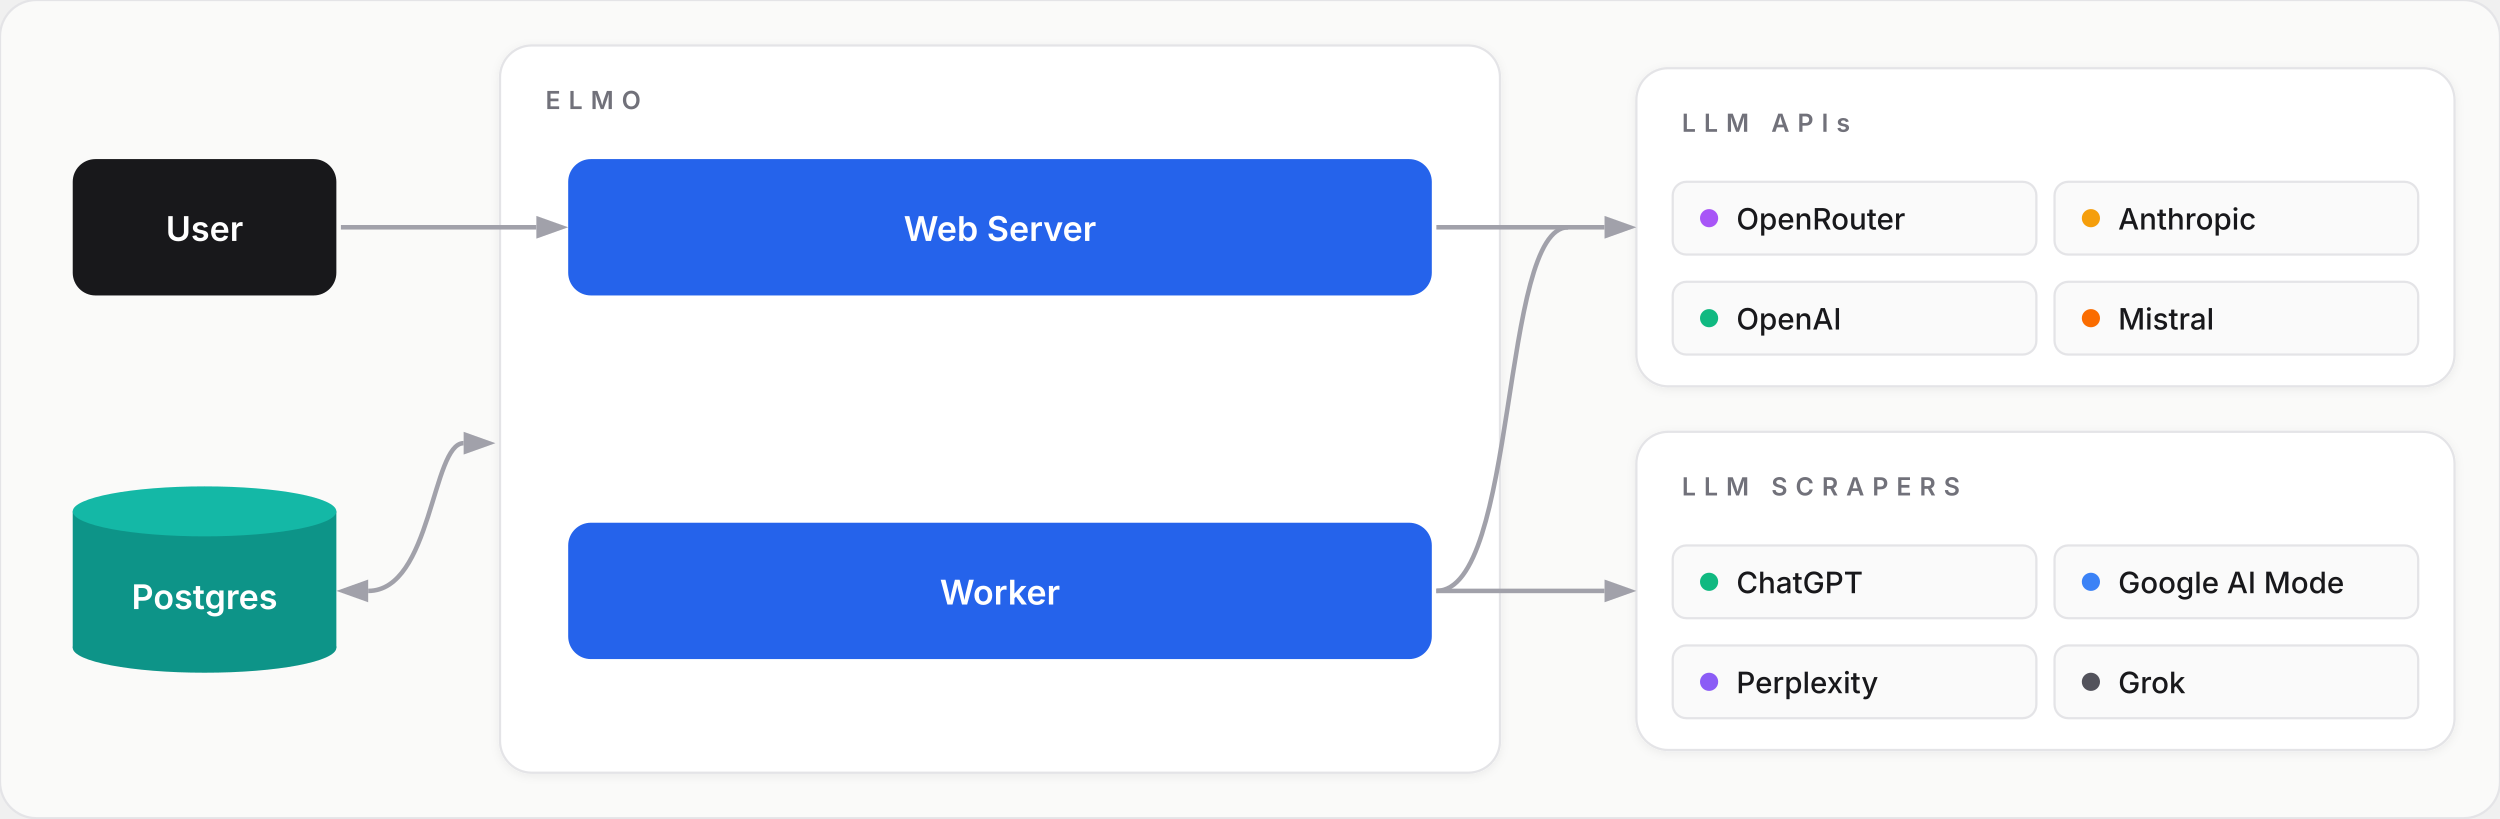
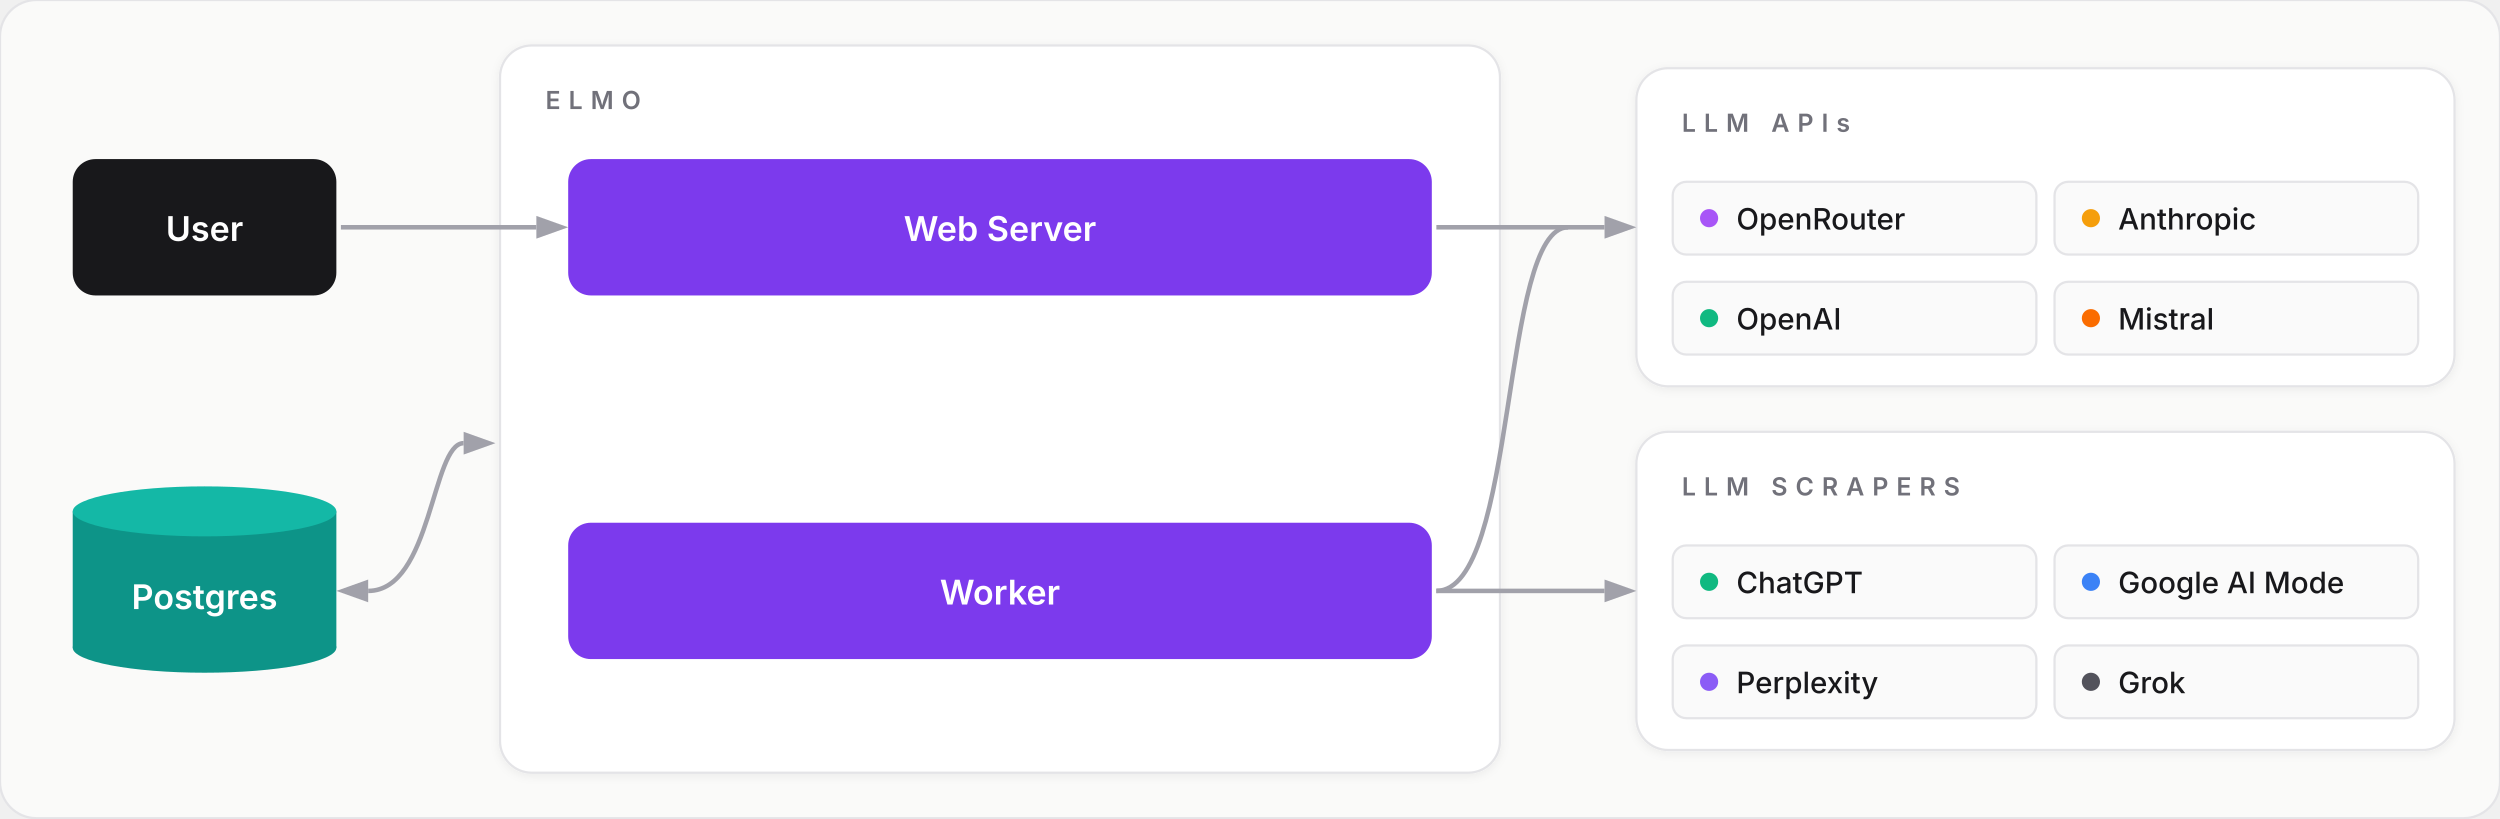
<svg xmlns="http://www.w3.org/2000/svg" viewBox="0 0 1100 360" font-family="'Geist Sans', -apple-system, BlinkMacSystemFont, 'Inter', 'Segoe UI', Roboto, system-ui, sans-serif">
  <defs>
    <marker id="arr" viewBox="0 0 14 10" refX="14" refY="5" markerUnits="userSpaceOnUse" markerWidth="14" markerHeight="10" orient="auto">
      <path d="M0 0 L14 5 L0 10 z" fill="#a1a1aa" />
    </marker>
    <filter id="shCard" x="-10%" y="-10%" width="120%" height="120%">
      <feDropShadow dx="0" dy="1" stdDeviation="2" flood-opacity="0.06" />
    </filter>
  </defs>
  <rect width="1100" height="360" rx="16" fill="#fafaf9" stroke="#e4e4e7" stroke-width="1" />
  <rect x="220" y="20" width="440" height="320" rx="14" fill="#ffffff" stroke="#e4e4e7" stroke-width="1" filter="url(#shCard)" />
  <text x="240" y="48" fill="#71717a" font-size="11" font-weight="600" letter-spacing="3.5">ELMO</text>
  <rect x="720" y="30" width="360" height="140" rx="14" fill="#ffffff" stroke="#e4e4e7" stroke-width="1" filter="url(#shCard)" />
  <text x="740" y="58" fill="#71717a" font-size="11" font-weight="600" letter-spacing="3.5">LLM APIs</text>
  <rect x="720" y="190" width="360" height="140" rx="14" fill="#ffffff" stroke="#e4e4e7" stroke-width="1" filter="url(#shCard)" />
  <text x="740" y="218" fill="#71717a" font-size="11" font-weight="600" letter-spacing="3.5">LLM SCRAPERS</text>
  <line x1="150" y1="100" x2="236" y2="100" stroke="#a1a1aa" stroke-width="2" />
  <polygon points="250,100 236,95 236,105" fill="#a1a1aa" />
  <path d="M 162 260 C 190 260, 190 195, 204 195" stroke="#a1a1aa" stroke-width="2" fill="none" />
  <polygon points="148,260 162,255 162,265" fill="#a1a1aa" />
  <polygon points="218,195 204,190 204,200" fill="#a1a1aa" />
  <path d="M 632 260 C 668 260, 660 100, 690 100" stroke="#a1a1aa" stroke-width="2" fill="none" />
  <line x1="632" y1="100" x2="706" y2="100" stroke="#a1a1aa" stroke-width="2" />
  <polygon points="720,100 706,95 706,105" fill="#a1a1aa" />
  <line x1="632" y1="260" x2="706" y2="260" stroke="#a1a1aa" stroke-width="2" />
  <polygon points="720,260 706,255 706,265" fill="#a1a1aa" />
  <rect x="32" y="70" width="116" height="60" rx="10" fill="#18181b" />
  <text x="90" y="106" text-anchor="middle" fill="white" font-size="15" font-weight="600">User</text>
  <ellipse cx="90" cy="285" rx="58" ry="11" fill="#0d9488" />
  <rect x="32" y="225" width="116" height="60" fill="#0d9488" />
  <ellipse cx="90" cy="225" rx="58" ry="11" fill="#14b8a6" />
  <text x="90" y="268" text-anchor="middle" fill="white" font-size="15" font-weight="600">Postgres</text>
-   <rect x="250" y="70" width="380" height="60" rx="10" fill="#2563eb" />
+   <rect x="250" y="70" width="380" height="60" rx="10" fill="#7c3aed" />
  <text x="440" y="106" text-anchor="middle" fill="white" font-size="15" font-weight="600">Web Server</text>
-   <rect x="250" y="230" width="380" height="60" rx="10" fill="#2563eb" />
+   <rect x="250" y="230" width="380" height="60" rx="10" fill="#7c3aed" />
  <text x="440" y="266" text-anchor="middle" fill="white" font-size="15" font-weight="600">Worker</text>
  <g>
    <rect x="736" y="80" width="160" height="32" rx="6" fill="#fafafa" stroke="#e4e4e7" stroke-width="1" />
    <circle cx="752" cy="96" r="4" fill="#a855f7" />
    <text x="764" y="101" fill="#18181b" font-size="13" font-weight="500">OpenRouter</text>
    <rect x="904" y="80" width="160" height="32" rx="6" fill="#fafafa" stroke="#e4e4e7" stroke-width="1" />
    <circle cx="920" cy="96" r="4" fill="#f59e0b" />
    <text x="932" y="101" fill="#18181b" font-size="13" font-weight="500">Anthropic</text>
    <rect x="736" y="124" width="160" height="32" rx="6" fill="#fafafa" stroke="#e4e4e7" stroke-width="1" />
    <circle cx="752" cy="140" r="4" fill="#10b981" />
    <text x="764" y="145" fill="#18181b" font-size="13" font-weight="500">OpenAI</text>
    <rect x="904" y="124" width="160" height="32" rx="6" fill="#fafafa" stroke="#e4e4e7" stroke-width="1" />
    <circle cx="920" cy="140" r="4" fill="#fa6c00" />
    <text x="932" y="145" fill="#18181b" font-size="13" font-weight="500">Mistral</text>
  </g>
  <g>
    <rect x="736" y="240" width="160" height="32" rx="6" fill="#fafafa" stroke="#e4e4e7" stroke-width="1" />
    <circle cx="752" cy="256" r="4" fill="#10b981" />
    <text x="764" y="261" fill="#18181b" font-size="13" font-weight="500">ChatGPT</text>
    <rect x="904" y="240" width="160" height="32" rx="6" fill="#fafafa" stroke="#e4e4e7" stroke-width="1" />
    <circle cx="920" cy="256" r="4" fill="#3b82f6" />
    <text x="932" y="261" fill="#18181b" font-size="13" font-weight="500">Google AI Mode</text>
    <rect x="736" y="284" width="160" height="32" rx="6" fill="#fafafa" stroke="#e4e4e7" stroke-width="1" />
    <circle cx="752" cy="300" r="4" fill="#8b5cf6" />
    <text x="764" y="305" fill="#18181b" font-size="13" font-weight="500">Perplexity</text>
    <rect x="904" y="284" width="160" height="32" rx="6" fill="#fafafa" stroke="#e4e4e7" stroke-width="1" />
    <circle cx="920" cy="300" r="4" fill="#52525b" />
    <text x="932" y="305" fill="#18181b" font-size="13" font-weight="500">Grok</text>
  </g>
</svg>
